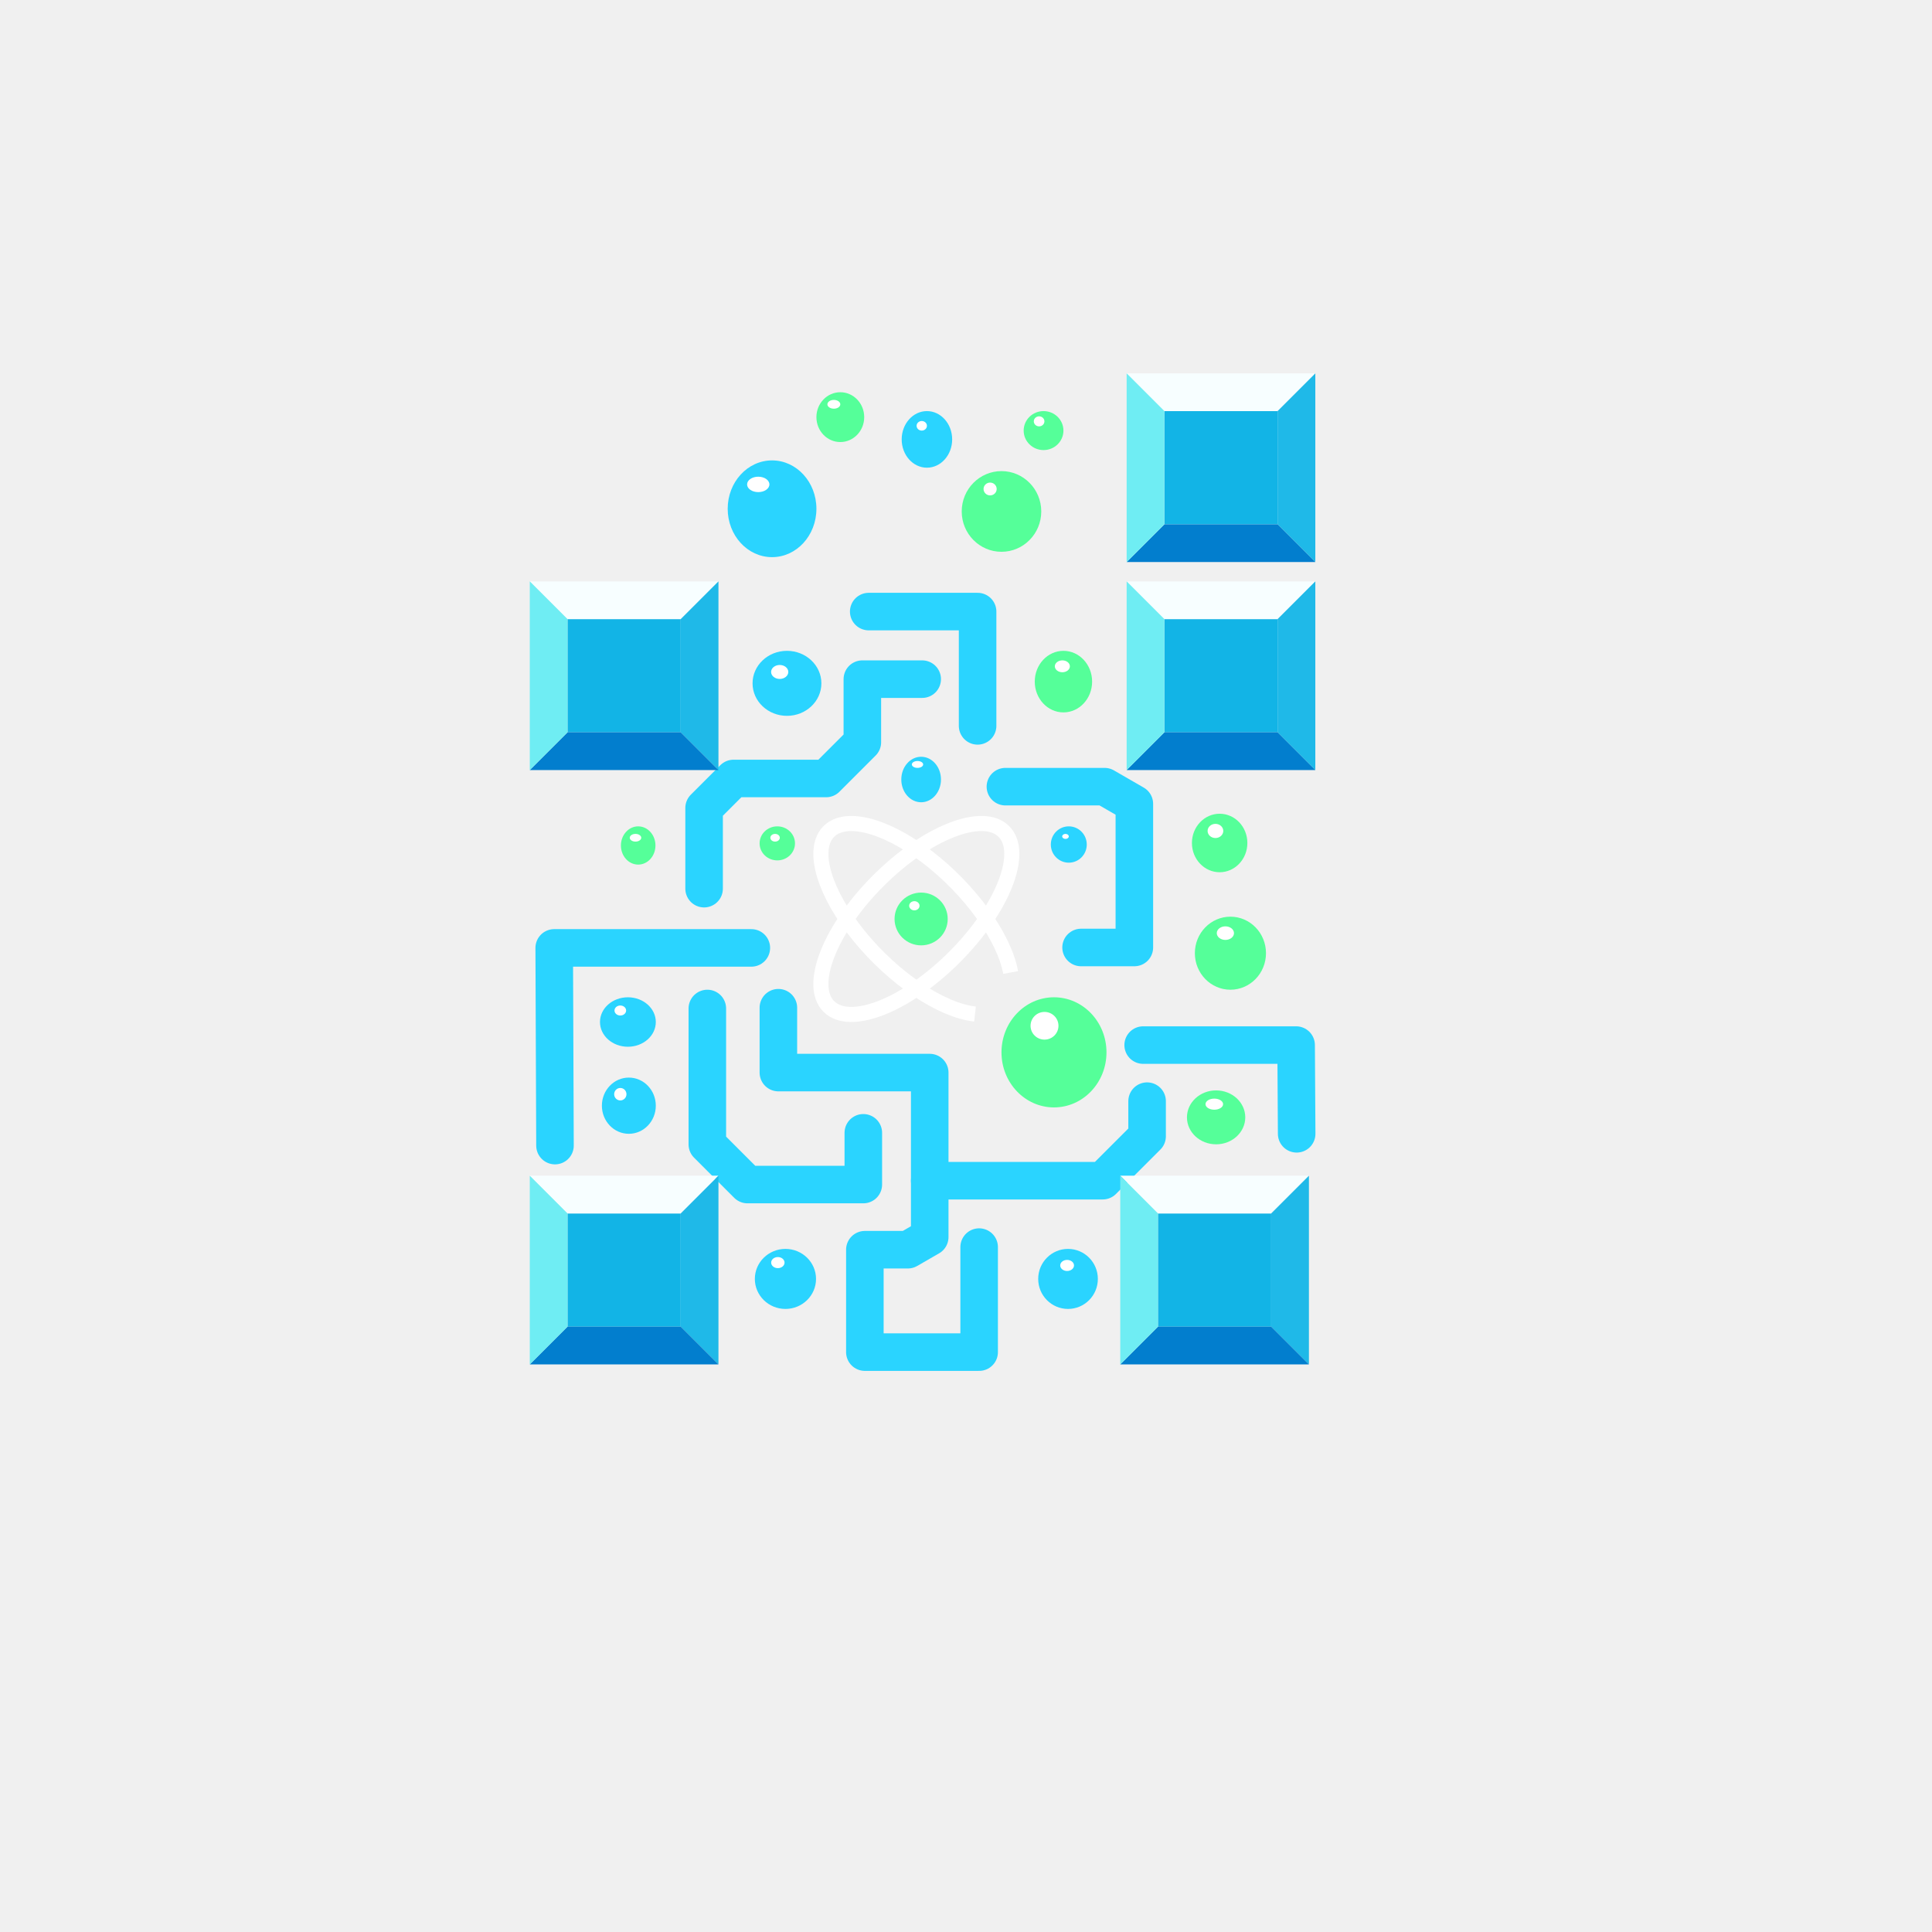
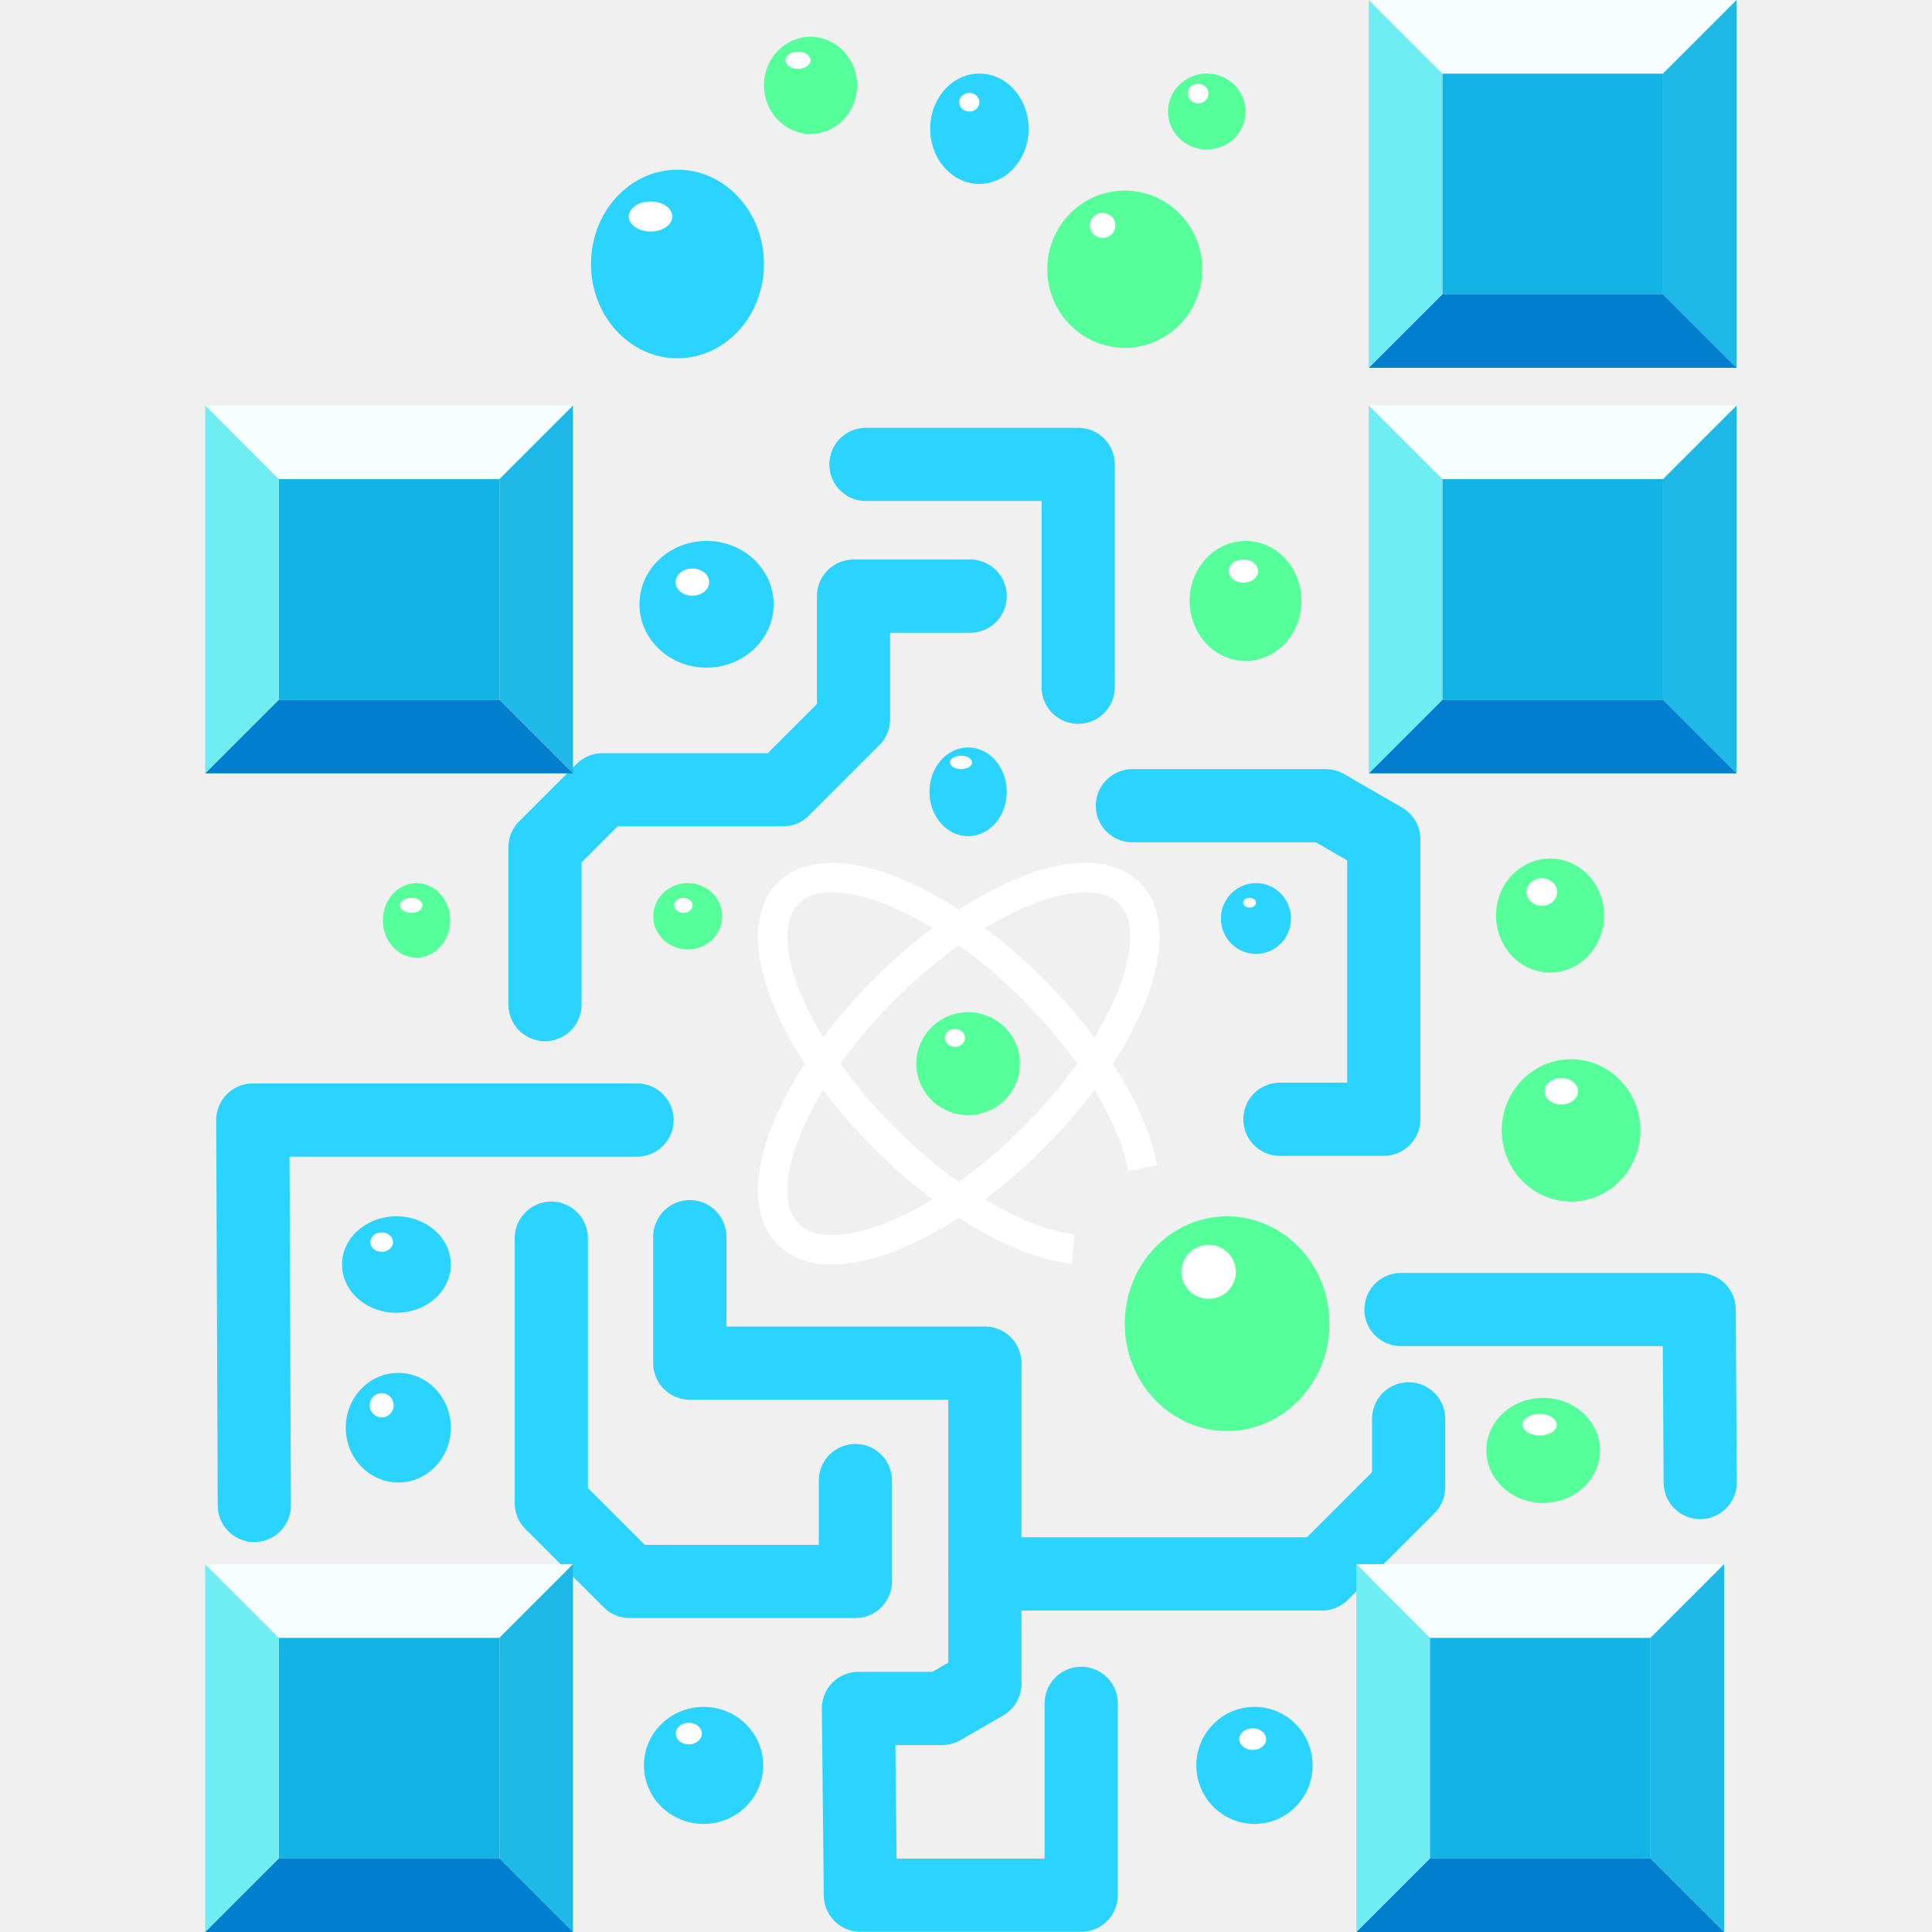
<svg xmlns="http://www.w3.org/2000/svg" version="1.1" id="Layer_1" x="0px" y="0px" width="100%" viewBox="0 0 1024 1024" enable-background="new 0 0 1024 1024" xml:space="preserve">
  <defs id="defs334">
    <linearGradient id="linearGradient338">
      <stop style="stop-color:#ffffff;stop-opacity:1;" offset="0" id="stop338" />
      <stop style="stop-color:#ffffff;stop-opacity:0;" offset="1" id="stop339" />
    </linearGradient>
  </defs>
  <g id="layer2" style="display:inline">
-     <path style="display:inline;fill:none;fill-opacity:1;stroke:#2ad4ff;stroke-width:19.9;stroke-linecap:round;stroke-linejoin:round;stroke-dasharray:none;stroke-opacity:1;paint-order:normal" d="m 374.901,534.52 v 72.033 l 21.283,21.283 h 61.392 v -27.422" id="path10" />
-     <path style="display:inline;fill:none;fill-opacity:1;stroke:#2ad4ff;stroke-width:19.9;stroke-linecap:round;stroke-linejoin:round;stroke-dasharray:none;stroke-opacity:1;paint-order:normal" d="m 412.555,534.111 v 34.38 h 80.219 v 57.299 h 91.679 l 23.534,-23.534 v -18.622" id="path11" />
-     <path style="display:inline;fill:none;fill-opacity:1;stroke:#2ad4ff;stroke-width:19.9;stroke-linecap:round;stroke-linejoin:round;stroke-dasharray:none;stroke-opacity:1;paint-order:normal" d="m 492.774,625.79 v 29.877 l -11.608,6.702 h -22.772 v 54.281 h 60.574 v -55.662" id="path12" />
-     <path style="display:inline;fill:none;fill-opacity:1;stroke:#2ad4ff;stroke-width:19.9;stroke-linecap:round;stroke-linejoin:round;stroke-dasharray:none;stroke-opacity:1;paint-order:normal" d="m 294.155,607.187 -0.409,-104.78 h 104.475" id="path9" />
-     <path style="fill:none;fill-opacity:1;stroke:#2ad4ff;stroke-width:19.9;stroke-linecap:round;stroke-linejoin:round;stroke-dasharray:none;stroke-opacity:1;paint-order:normal" d="m 572.993,502.187 h 28.24 V 426.061 L 585.445,416.946 h -52.562" id="path13" />
-     <path style="fill:none;fill-opacity:1;stroke:#2ad4ff;stroke-width:19.9;stroke-linecap:round;stroke-linejoin:round;stroke-dasharray:none;stroke-opacity:1;paint-order:normal" d="M 518.149,384.724 V 324.15 h -57.709" id="path14" />
-     <path style="fill:none;fill-opacity:1;stroke:#2ad4ff;stroke-width:19.9;stroke-linecap:round;stroke-linejoin:round;stroke-dasharray:none;stroke-opacity:1;paint-order:normal" d="m 488.783,359.962 h -31.719 v 33.459 l -19.185,19.185 h -49.063 l -15.629,15.629 v 42.771" id="path15" />
-     <ellipse style="display:inline;fill:#55ff99;fill-opacity:1;stroke:none;stroke-width:19.9;stroke-linecap:round;stroke-linejoin:round;stroke-dasharray:none;stroke-opacity:1;paint-order:normal" id="path16" cx="715.994" cy="521.183" rx="18.849" ry="19.356" transform="translate(-63.84317,-15.96839)" />
-     <ellipse style="fill:#ffffff;fill-opacity:1;stroke:none;stroke-width:19.9;stroke-linecap:round;stroke-linejoin:round;stroke-dasharray:none;stroke-opacity:1;paint-order:normal" id="path21" cx="649.478" cy="494.582" rx="4.56" ry="3.598" />
-     <ellipse style="fill:#55ff99;fill-opacity:1;stroke:none;stroke-width:19.9;stroke-linecap:round;stroke-linejoin:round;stroke-dasharray:none;stroke-opacity:1;paint-order:normal" id="path22" cx="646.437" cy="446.801" rx="14.694" ry="15.505" />
-     <ellipse style="fill:#55ff99;fill-opacity:1;stroke:none;stroke-width:19.9;stroke-linecap:round;stroke-linejoin:round;stroke-dasharray:none;stroke-opacity:1;paint-order:normal" id="path23" cx="558.634" cy="557.766" rx="27.824" ry="29.185" />
-     <ellipse style="fill:#ffffff;fill-opacity:1;stroke:none;stroke-width:19.9;stroke-linecap:round;stroke-linejoin:round;stroke-dasharray:none;stroke-opacity:1;paint-order:normal" id="path24" cx="644.208" cy="440.417" rx="4.155" ry="3.756" />
-     <ellipse style="fill:#55ff99;fill-opacity:1;stroke:none;stroke-width:19.9;stroke-linecap:round;stroke-linejoin:round;stroke-dasharray:none;stroke-opacity:1;paint-order:normal" id="path25" cx="488.221" cy="487.075" rx="14.086" ry="13.985" />
-     <ellipse style="fill:#2ad4ff;fill-opacity:1;stroke:none;stroke-width:19.9;stroke-linecap:round;stroke-linejoin:round;stroke-dasharray:none;stroke-opacity:1;paint-order:normal" id="path27" cx="566.481" cy="447.612" rx="9.526" ry="9.627" />
-     <ellipse style="fill:#2ad4ff;fill-opacity:1;stroke:none;stroke-width:19.9;stroke-linecap:round;stroke-linejoin:round;stroke-dasharray:none;stroke-opacity:1;paint-order:normal" id="path28" cx="488.221" cy="413.156" rx="10.512" ry="12.059" />
-     <ellipse style="fill:#55ff99;fill-opacity:1;stroke:none;stroke-width:19.9;stroke-linecap:round;stroke-linejoin:round;stroke-dasharray:none;stroke-opacity:1;paint-order:normal" id="path29" cx="563.644" cy="361.271" rx="15.201" ry="16.315" />
-     <ellipse style="fill:#55ff99;fill-opacity:1;stroke:none;stroke-width:19.9;stroke-linecap:round;stroke-linejoin:round;stroke-dasharray:none;stroke-opacity:1;paint-order:normal" id="path30" cx="530.81" cy="271.08" rx="21.078" ry="21.382" />
-     <ellipse style="fill:#55ff99;fill-opacity:1;stroke:none;stroke-width:19.9;stroke-linecap:round;stroke-linejoin:round;stroke-dasharray:none;stroke-opacity:1;paint-order:normal" id="path31" cx="553.105" cy="228.22" rx="10.539" ry="10.33" />
-     <ellipse style="fill:#2ad4ff;fill-opacity:1;stroke:none;stroke-width:19.9;stroke-linecap:round;stroke-linejoin:round;stroke-dasharray:none;stroke-opacity:1;paint-order:normal" id="path32" cx="491.288" cy="232.89" rx="13.377" ry="15" />
-     <ellipse style="fill:#55ff99;fill-opacity:1;stroke:none;stroke-width:19.9;stroke-linecap:round;stroke-linejoin:round;stroke-dasharray:none;stroke-opacity:1;paint-order:normal" id="path33" cx="445.382" cy="221.092" rx="12.667" ry="13.202" />
-     <ellipse style="fill:#2ad4ff;fill-opacity:1;stroke:none;stroke-width:19.9;stroke-linecap:round;stroke-linejoin:round;stroke-dasharray:none;stroke-opacity:1;paint-order:normal" id="path34" cx="409.204" cy="269.661" rx="23.511" ry="25.639" />
-     <ellipse style="fill:#2ad4ff;fill-opacity:1;stroke:none;stroke-width:19.9;stroke-linecap:round;stroke-linejoin:round;stroke-dasharray:none;stroke-opacity:1;paint-order:normal" id="path35" cx="417.109" cy="362.183" rx="18.241" ry="17.228" />
-     <ellipse style="fill:#55ff99;fill-opacity:1;stroke:none;stroke-width:19.9;stroke-linecap:round;stroke-linejoin:round;stroke-dasharray:none;stroke-opacity:1;paint-order:normal" id="path36" cx="411.985" cy="447.004" rx="9.38" ry="9.019" />
+     <path style="display:inline;fill:none;fill-opacity:1;stroke:#2ad4ff;stroke-width:38.795;stroke-linecap:round;stroke-linejoin:round;stroke-dasharray:none;stroke-opacity:1;paint-order:normal" d="m 292.206,656.266 v 140.43 l 41.491,41.491 h 119.685 v -53.459" id="path10" />
+     <path style="display:inline;fill:none;fill-opacity:1;stroke:#2ad4ff;stroke-width:38.795;stroke-linecap:round;stroke-linejoin:round;stroke-dasharray:none;stroke-opacity:1;paint-order:normal" d="m 365.613,655.468 v 67.023 h 156.388 v 111.706 h 178.729 l 45.879,-45.879 v -36.304" id="path11" />
+     <path style="display:inline;fill:none;fill-opacity:1;stroke:#2ad4ff;stroke-width:38.795;stroke-linecap:round;stroke-linejoin:round;stroke-dasharray:none;stroke-opacity:1;paint-order:normal" d="m 522.001,834.197 v 58.247 l -22.629,13.065 h -44.394 l 1.053,98.997 H 573.066 V 902.816" id="path12" />
+     <path style="display:inline;fill:none;fill-opacity:1;stroke:#2ad4ff;stroke-width:38.795;stroke-linecap:round;stroke-linejoin:round;stroke-dasharray:none;stroke-opacity:1;paint-order:normal" d="m 134.792,797.931 -0.798,-204.27 h 203.676" id="path9" />
+     <path style="fill:none;fill-opacity:1;stroke:#2ad4ff;stroke-width:38.795;stroke-linecap:round;stroke-linejoin:round;stroke-dasharray:none;stroke-opacity:1;paint-order:normal" d="m 678.389,593.232 h 55.055 V 444.823 l -30.779,-17.77 h -102.47" id="path13" />
+     <path style="fill:none;fill-opacity:1;stroke:#2ad4ff;stroke-width:38.795;stroke-linecap:round;stroke-linejoin:round;stroke-dasharray:none;stroke-opacity:1;paint-order:normal" d="M 571.47,364.235 V 246.146 H 458.967" id="path14" />
+     <path style="fill:none;fill-opacity:1;stroke:#2ad4ff;stroke-width:38.795;stroke-linecap:round;stroke-linejoin:round;stroke-dasharray:none;stroke-opacity:1;paint-order:normal" d="m 514.221,315.962 h -61.837 v 65.228 l -37.401,37.401 h -95.648 l -30.47,30.47 v 83.383" id="path15" />
+     <ellipse style="display:inline;fill:#55ff99;fill-opacity:1;stroke:none;stroke-width:38.795;stroke-linecap:round;stroke-linejoin:round;stroke-dasharray:none;stroke-opacity:1;paint-order:normal" id="path16" cx="832.708" cy="599.134" rx="36.746" ry="37.734" />
+     <ellipse style="fill:#ffffff;fill-opacity:1;stroke:none;stroke-width:38.795;stroke-linecap:round;stroke-linejoin:round;stroke-dasharray:none;stroke-opacity:1;paint-order:normal" id="path21" cx="827.497" cy="578.405" rx="8.89" ry="7.013" />
+     <ellipse style="fill:#55ff99;fill-opacity:1;stroke:none;stroke-width:38.795;stroke-linecap:round;stroke-linejoin:round;stroke-dasharray:none;stroke-opacity:1;paint-order:normal" id="path22" cx="821.57" cy="485.255" rx="28.646" ry="30.227" />
+     <ellipse style="fill:#55ff99;fill-opacity:1;stroke:none;stroke-width:38.795;stroke-linecap:round;stroke-linejoin:round;stroke-dasharray:none;stroke-opacity:1;paint-order:normal" id="path23" cx="650.397" cy="701.584" rx="54.243" ry="56.897" />
+     <ellipse style="fill:#ffffff;fill-opacity:1;stroke:none;stroke-width:38.795;stroke-linecap:round;stroke-linejoin:round;stroke-dasharray:none;stroke-opacity:1;paint-order:normal" id="path24" cx="817.223" cy="472.809" rx="8.1" ry="7.322" />
+     <ellipse style="fill:#55ff99;fill-opacity:1;stroke:none;stroke-width:38.795;stroke-linecap:round;stroke-linejoin:round;stroke-dasharray:none;stroke-opacity:1;paint-order:normal" id="path25" cx="513.125" cy="563.771" rx="27.461" ry="27.263" />
+     <ellipse style="fill:#2ad4ff;fill-opacity:1;stroke:none;stroke-width:38.795;stroke-linecap:round;stroke-linejoin:round;stroke-dasharray:none;stroke-opacity:1;paint-order:normal" id="path27" cx="665.695" cy="486.836" rx="18.571" ry="18.768" />
+     <ellipse style="fill:#2ad4ff;fill-opacity:1;stroke:none;stroke-width:38.795;stroke-linecap:round;stroke-linejoin:round;stroke-dasharray:none;stroke-opacity:1;paint-order:normal" id="path28" cx="513.125" cy="419.665" rx="20.494" ry="23.51" />
+     <ellipse style="fill:#55ff99;fill-opacity:1;stroke:none;stroke-width:38.795;stroke-linecap:round;stroke-linejoin:round;stroke-dasharray:none;stroke-opacity:1;paint-order:normal" id="path29" cx="660.163" cy="318.514" rx="29.634" ry="31.807" />
+     <ellipse style="fill:#55ff99;fill-opacity:1;stroke:none;stroke-width:38.795;stroke-linecap:round;stroke-linejoin:round;stroke-dasharray:none;stroke-opacity:1;paint-order:normal" id="path30" cx="596.154" cy="142.686" rx="41.093" ry="41.685" />
+     <ellipse style="fill:#55ff99;fill-opacity:1;stroke:none;stroke-width:38.795;stroke-linecap:round;stroke-linejoin:round;stroke-dasharray:none;stroke-opacity:1;paint-order:normal" id="path31" cx="639.617" cy="59.129" rx="20.546" ry="20.139" />
+     <ellipse style="fill:#2ad4ff;fill-opacity:1;stroke:none;stroke-width:38.795;stroke-linecap:round;stroke-linejoin:round;stroke-dasharray:none;stroke-opacity:1;paint-order:normal" id="path32" cx="519.105" cy="68.233" rx="26.078" ry="29.243" />
+     <ellipse style="fill:#55ff99;fill-opacity:1;stroke:none;stroke-width:38.795;stroke-linecap:round;stroke-linejoin:round;stroke-dasharray:none;stroke-opacity:1;paint-order:normal" id="path33" cx="429.61" cy="45.233" rx="24.695" ry="25.738" />
+     <ellipse style="fill:#2ad4ff;fill-opacity:1;stroke:none;stroke-width:38.795;stroke-linecap:round;stroke-linejoin:round;stroke-dasharray:none;stroke-opacity:1;paint-order:normal" id="path34" cx="359.081" cy="139.92" rx="45.834" ry="49.983" />
+     <ellipse style="fill:#2ad4ff;fill-opacity:1;stroke:none;stroke-width:38.795;stroke-linecap:round;stroke-linejoin:round;stroke-dasharray:none;stroke-opacity:1;paint-order:normal" id="path35" cx="374.491" cy="320.292" rx="35.561" ry="33.585" />
+     <ellipse style="fill:#55ff99;fill-opacity:1;stroke:none;stroke-width:38.795;stroke-linecap:round;stroke-linejoin:round;stroke-dasharray:none;stroke-opacity:1;paint-order:normal" id="path36" cx="364.502" cy="485.65" rx="18.287" ry="17.583" />
    <ellipse style="display:none;fill:#2ad4ff;fill-opacity:1;stroke:none;stroke-width:19.9;stroke-linecap:round;stroke-linejoin:round;stroke-dasharray:none;stroke-opacity:1;paint-order:normal" id="path37" cx="339.193" cy="447.004" rx="8.397" ry="9.019" />
-     <ellipse style="fill:#2ad4ff;fill-opacity:1;stroke:none;stroke-width:19.9;stroke-linecap:round;stroke-linejoin:round;stroke-dasharray:none;stroke-opacity:1;paint-order:normal" id="path38" cx="332.795" cy="541.689" rx="14.795" ry="13.108" />
-     <ellipse style="fill:#2ad4ff;fill-opacity:1;stroke:none;stroke-width:19.9;stroke-linecap:round;stroke-linejoin:round;stroke-dasharray:none;stroke-opacity:1;paint-order:normal" id="path39" cx="333.302" cy="586.04" rx="14.289" ry="14.897" />
-     <ellipse style="fill:#2ad4ff;fill-opacity:1;stroke:none;stroke-width:19.9;stroke-linecap:round;stroke-linejoin:round;stroke-dasharray:none;stroke-opacity:1;paint-order:normal" id="path40" cx="416.298" cy="677.852" rx="16.214" ry="15.91" />
-     <ellipse style="fill:#2ad4ff;fill-opacity:1;stroke:none;stroke-width:19.9;stroke-linecap:round;stroke-linejoin:round;stroke-dasharray:none;stroke-opacity:1;paint-order:normal" id="path41" cx="566.076" cy="677.852" rx="15.809" ry="15.91" />
-     <ellipse style="fill:#ffffff;fill-opacity:1;stroke:none;stroke-width:19.9;stroke-linecap:round;stroke-linejoin:round;stroke-dasharray:none;stroke-opacity:1;paint-order:normal" id="path42" cx="553.611" cy="543.68" rx="7.398" ry="7.339" />
-     <ellipse style="fill:#55ff99;fill-opacity:1;fill-rule:nonzero;stroke:none;stroke-width:19.9;stroke-linecap:round;stroke-linejoin:round;stroke-dasharray:none;stroke-opacity:1;paint-order:normal" id="path44" cx="644.563" cy="592.221" rx="15.454" ry="14.289" />
-     <ellipse style="fill:#ffffff;fill-opacity:1;fill-rule:nonzero;stroke:none;stroke-width:19.9;stroke-linecap:round;stroke-linejoin:round;stroke-dasharray:none;stroke-opacity:1;paint-order:normal" id="path45" cx="643.6" cy="585.229" rx="4.662" ry="2.939" />
-     <ellipse style="fill:#ffffff;fill-opacity:1;fill-rule:nonzero;stroke:none;stroke-width:19.9;stroke-linecap:round;stroke-linejoin:round;stroke-dasharray:none;stroke-opacity:1;paint-order:normal" id="path46" cx="563.071" cy="353.159" rx="3.987" ry="3.147" />
-     <ellipse style="fill:#ffffff;fill-opacity:1;fill-rule:nonzero;stroke:none;stroke-width:19.9;stroke-linecap:round;stroke-linejoin:round;stroke-dasharray:none;stroke-opacity:1;paint-order:normal" id="path47" cx="524.781" cy="259.173" rx="3.48" ry="3.395" />
-     <ellipse style="fill:#ffffff;fill-opacity:1;fill-rule:nonzero;stroke:none;stroke-width:19.9;stroke-linecap:round;stroke-linejoin:round;stroke-dasharray:none;stroke-opacity:1;paint-order:normal" id="path48" cx="488.552" cy="225.684" rx="2.736" ry="2.537" />
-     <ellipse style="fill:#ffffff;fill-opacity:1;fill-rule:nonzero;stroke:none;stroke-width:19.9;stroke-linecap:round;stroke-linejoin:round;stroke-dasharray:none;stroke-opacity:1;paint-order:normal" id="path49" cx="550.749" cy="223.324" rx="2.812" ry="2.66" />
-     <ellipse style="fill:#ffffff;fill-opacity:1;fill-rule:nonzero;stroke:none;stroke-width:19.9;stroke-linecap:round;stroke-linejoin:round;stroke-dasharray:none;stroke-opacity:1;paint-order:normal" id="path50" cx="441.962" cy="214.29" rx="3.421" ry="2.329" />
-     <ellipse style="fill:#ffffff;fill-opacity:1;fill-rule:nonzero;stroke:none;stroke-width:19.9;stroke-linecap:round;stroke-linejoin:round;stroke-dasharray:none;stroke-opacity:1;paint-order:normal" id="path51" cx="401.889" cy="256.747" rx="5.912" ry="4.084" />
-     <ellipse style="fill:#ffffff;fill-opacity:1;fill-rule:nonzero;stroke:none;stroke-width:19.9;stroke-linecap:round;stroke-linejoin:round;stroke-dasharray:none;stroke-opacity:1;paint-order:normal" id="path52" cx="413.258" cy="356.154" rx="4.56" ry="3.699" />
-     <ellipse style="fill:#ffffff;fill-opacity:1;fill-rule:nonzero;stroke:none;stroke-width:19.9;stroke-linecap:round;stroke-linejoin:round;stroke-dasharray:none;stroke-opacity:1;paint-order:normal" id="path53" cx="410.81" cy="444.023" rx="2.508" ry="2.042" />
-     <ellipse style="fill:#ffffff;fill-opacity:1;fill-rule:nonzero;stroke:none;stroke-width:19.9;stroke-linecap:round;stroke-linejoin:round;stroke-dasharray:none;stroke-opacity:1;paint-order:normal" id="path55" cx="328.779" cy="535.59" rx="3.081" ry="2.651" />
-     <ellipse style="fill:#ffffff;fill-opacity:1;fill-rule:nonzero;stroke:none;stroke-width:19.9;stroke-linecap:round;stroke-linejoin:round;stroke-dasharray:none;stroke-opacity:1;paint-order:normal" id="path56" cx="328.779" cy="579.951" rx="3.26" ry="3.3" />
-     <ellipse style="fill:#ffffff;fill-opacity:1;fill-rule:nonzero;stroke:none;stroke-width:19.9;stroke-linecap:round;stroke-linejoin:round;stroke-dasharray:none;stroke-opacity:1;paint-order:normal" id="path57" cx="412.279" cy="669.205" rx="3.547" ry="2.938" />
-     <ellipse style="fill:#ffffff;fill-opacity:1;fill-rule:nonzero;stroke:none;stroke-width:19.9;stroke-linecap:round;stroke-linejoin:round;stroke-dasharray:none;stroke-opacity:1;paint-order:normal" id="path58" cx="565.589" cy="670.71" rx="3.655" ry="2.938" />
-     <path style="fill:none;fill-opacity:1;fill-rule:nonzero;stroke:#2ad4ff;stroke-width:19.9;stroke-linecap:round;stroke-linejoin:round;stroke-dasharray:none;stroke-opacity:1;paint-order:normal" d="m 687.259,600.936 -0.287,-47.021 h -81.071" id="path59" />
-     <ellipse style="fill:#ffffff;fill-opacity:1;fill-rule:nonzero;stroke:none;stroke-width:19.9;stroke-linecap:round;stroke-linejoin:round;stroke-dasharray:none;stroke-opacity:1;paint-order:normal" id="path61" cx="484.63" cy="480.075" rx="2.745" ry="2.433" />
-     <ellipse style="fill:#ffffff;fill-opacity:1;fill-rule:nonzero;stroke:none;stroke-width:19.9;stroke-linecap:round;stroke-linejoin:round;stroke-dasharray:none;stroke-opacity:1;paint-order:normal" id="path62" cx="564.731" cy="443.314" rx="1.751" ry="1.334" />
-     <ellipse style="fill:#ffffff;fill-opacity:1;fill-rule:nonzero;stroke:none;stroke-width:19.9;stroke-linecap:round;stroke-linejoin:round;stroke-dasharray:none;stroke-opacity:1;paint-order:normal" id="path63" cx="486.296" cy="405.173" rx="2.999" ry="1.822" />
-     <path style="fill:none;fill-opacity:1;fill-rule:nonzero;stroke:#ffffff;stroke-width:8;stroke-linecap:butt;stroke-linejoin:round;stroke-dasharray:none;stroke-opacity:1;paint-order:normal" id="path64" transform="rotate(45)" d="M 745.469,14.636 A 65.589,28.584 0 0 1 672.746,28.803 65.589,28.584 0 0 1 622.289,1.94 65.589,28.584 0 0 1 668.523,-26.329 65.589,28.584 0 0 1 743.253,-14.308" />
-     <ellipse style="display:inline;fill:none;fill-opacity:1;fill-rule:nonzero;stroke:#ffffff;stroke-width:8;stroke-linecap:butt;stroke-linejoin:round;stroke-dasharray:none;stroke-opacity:1;paint-order:normal" id="path64-9" ry="28.584" rx="65.589" cy="687.842" cx="-0.986" transform="rotate(-45)" />
-     <ellipse style="display:inline;fill:#55ff99;fill-opacity:1;fill-rule:nonzero;stroke:none;stroke-width:8;stroke-linecap:butt;stroke-linejoin:round;stroke-dasharray:none;stroke-opacity:1;paint-order:normal" id="path66" cx="338.252" cy="448.12" rx="9.154" ry="10.135" />
-     <ellipse style="display:inline;fill:#ffffff;fill-opacity:1;fill-rule:nonzero;stroke:none;stroke-width:19.9;stroke-linecap:round;stroke-linejoin:round;stroke-dasharray:none;stroke-opacity:1;paint-order:normal" id="path54" cx="336.824" cy="444.023" rx="3.045" ry="2.042" />
+     <ellipse style="fill:#2ad4ff;fill-opacity:1;stroke:none;stroke-width:38.795;stroke-linecap:round;stroke-linejoin:round;stroke-dasharray:none;stroke-opacity:1;paint-order:normal" id="path38" cx="210.12" cy="670.241" rx="28.844" ry="25.555" />
+     <ellipse style="fill:#2ad4ff;fill-opacity:1;stroke:none;stroke-width:38.795;stroke-linecap:round;stroke-linejoin:round;stroke-dasharray:none;stroke-opacity:1;paint-order:normal" id="path39" cx="211.108" cy="756.703" rx="27.856" ry="29.041" />
+     <ellipse style="fill:#2ad4ff;fill-opacity:1;stroke:none;stroke-width:38.795;stroke-linecap:round;stroke-linejoin:round;stroke-dasharray:none;stroke-opacity:1;paint-order:normal" id="path40" cx="372.91" cy="935.693" rx="31.61" ry="31.017" />
+     <ellipse style="fill:#2ad4ff;fill-opacity:1;stroke:none;stroke-width:38.795;stroke-linecap:round;stroke-linejoin:round;stroke-dasharray:none;stroke-opacity:1;paint-order:normal" id="path41" cx="664.904" cy="935.693" rx="30.819" ry="31.017" />
+     <ellipse style="fill:#ffffff;fill-opacity:1;stroke:none;stroke-width:38.795;stroke-linecap:round;stroke-linejoin:round;stroke-dasharray:none;stroke-opacity:1;paint-order:normal" id="path42" cx="640.604" cy="674.123" rx="14.423" ry="14.308" />
+     <ellipse style="fill:#55ff99;fill-opacity:1;fill-rule:nonzero;stroke:none;stroke-width:38.795;stroke-linecap:round;stroke-linejoin:round;stroke-dasharray:none;stroke-opacity:1;paint-order:normal" id="path44" cx="817.915" cy="768.754" rx="30.128" ry="27.856" />
+     <ellipse style="fill:#ffffff;fill-opacity:1;fill-rule:nonzero;stroke:none;stroke-width:38.795;stroke-linecap:round;stroke-linejoin:round;stroke-dasharray:none;stroke-opacity:1;paint-order:normal" id="path45" cx="816.038" cy="755.123" rx="9.088" ry="5.729" />
+     <ellipse style="fill:#ffffff;fill-opacity:1;fill-rule:nonzero;stroke:none;stroke-width:38.795;stroke-linecap:round;stroke-linejoin:round;stroke-dasharray:none;stroke-opacity:1;paint-order:normal" id="path46" cx="659.046" cy="302.699" rx="7.773" ry="6.135" />
+     <ellipse style="fill:#ffffff;fill-opacity:1;fill-rule:nonzero;stroke:none;stroke-width:38.795;stroke-linecap:round;stroke-linejoin:round;stroke-dasharray:none;stroke-opacity:1;paint-order:normal" id="path47" cx="584.399" cy="119.472" rx="6.783" ry="6.618" />
+     <ellipse style="fill:#ffffff;fill-opacity:1;fill-rule:nonzero;stroke:none;stroke-width:38.795;stroke-linecap:round;stroke-linejoin:round;stroke-dasharray:none;stroke-opacity:1;paint-order:normal" id="path48" cx="513.771" cy="54.185" rx="5.334" ry="4.945" />
+     <ellipse style="fill:#ffffff;fill-opacity:1;fill-rule:nonzero;stroke:none;stroke-width:38.795;stroke-linecap:round;stroke-linejoin:round;stroke-dasharray:none;stroke-opacity:1;paint-order:normal" id="path49" cx="635.023" cy="49.585" rx="5.482" ry="5.186" />
+     <ellipse style="fill:#ffffff;fill-opacity:1;fill-rule:nonzero;stroke:none;stroke-width:38.795;stroke-linecap:round;stroke-linejoin:round;stroke-dasharray:none;stroke-opacity:1;paint-order:normal" id="path50" cx="422.942" cy="31.973" rx="6.668" ry="4.54" />
+     <ellipse style="fill:#ffffff;fill-opacity:1;fill-rule:nonzero;stroke:none;stroke-width:38.795;stroke-linecap:round;stroke-linejoin:round;stroke-dasharray:none;stroke-opacity:1;paint-order:normal" id="path51" cx="344.819" cy="114.743" rx="11.525" ry="7.963" />
+     <ellipse style="fill:#ffffff;fill-opacity:1;fill-rule:nonzero;stroke:none;stroke-width:38.795;stroke-linecap:round;stroke-linejoin:round;stroke-dasharray:none;stroke-opacity:1;paint-order:normal" id="path52" cx="366.983" cy="308.538" rx="8.89" ry="7.211" />
+     <ellipse style="fill:#ffffff;fill-opacity:1;fill-rule:nonzero;stroke:none;stroke-width:38.795;stroke-linecap:round;stroke-linejoin:round;stroke-dasharray:none;stroke-opacity:1;paint-order:normal" id="path53" cx="362.211" cy="479.84" rx="4.889" ry="3.981" />
+     <ellipse style="fill:#ffffff;fill-opacity:1;fill-rule:nonzero;stroke:none;stroke-width:38.795;stroke-linecap:round;stroke-linejoin:round;stroke-dasharray:none;stroke-opacity:1;paint-order:normal" id="path55" cx="202.29" cy="658.351" rx="6.007" ry="5.169" />
+     <ellipse style="fill:#ffffff;fill-opacity:1;fill-rule:nonzero;stroke:none;stroke-width:38.795;stroke-linecap:round;stroke-linejoin:round;stroke-dasharray:none;stroke-opacity:1;paint-order:normal" id="path56" cx="202.29" cy="744.832" rx="6.356" ry="6.433" />
+     <ellipse style="fill:#ffffff;fill-opacity:1;fill-rule:nonzero;stroke:none;stroke-width:38.795;stroke-linecap:round;stroke-linejoin:round;stroke-dasharray:none;stroke-opacity:1;paint-order:normal" id="path57" cx="365.075" cy="918.835" rx="6.915" ry="5.728" />
+     <ellipse style="fill:#ffffff;fill-opacity:1;fill-rule:nonzero;stroke:none;stroke-width:38.795;stroke-linecap:round;stroke-linejoin:round;stroke-dasharray:none;stroke-opacity:1;paint-order:normal" id="path58" cx="663.955" cy="921.769" rx="7.125" ry="5.728" />
+     <path style="fill:none;fill-opacity:1;fill-rule:nonzero;stroke:#2ad4ff;stroke-width:38.795;stroke-linecap:round;stroke-linejoin:round;stroke-dasharray:none;stroke-opacity:1;paint-order:normal" d="m 901.153,785.745 -0.559,-91.668 H 742.546" id="path59" />
+     <ellipse style="fill:#ffffff;fill-opacity:1;fill-rule:nonzero;stroke:none;stroke-width:38.795;stroke-linecap:round;stroke-linejoin:round;stroke-dasharray:none;stroke-opacity:1;paint-order:normal" id="path61" cx="506.124" cy="550.124" rx="5.352" ry="4.744" />
+     <ellipse style="fill:#ffffff;fill-opacity:1;fill-rule:nonzero;stroke:none;stroke-width:38.795;stroke-linecap:round;stroke-linejoin:round;stroke-dasharray:none;stroke-opacity:1;paint-order:normal" id="path62" cx="662.281" cy="478.458" rx="3.413" ry="2.6" />
+     <ellipse style="fill:#ffffff;fill-opacity:1;fill-rule:nonzero;stroke:none;stroke-width:38.795;stroke-linecap:round;stroke-linejoin:round;stroke-dasharray:none;stroke-opacity:1;paint-order:normal" id="path63" cx="509.373" cy="404.102" rx="5.846" ry="3.553" />
+     <path style="fill:none;fill-opacity:1;fill-rule:nonzero;stroke:#ffffff;stroke-width:15.596;stroke-linecap:butt;stroke-linejoin:round;stroke-dasharray:none;stroke-opacity:1;paint-order:normal" id="path64" transform="rotate(45)" d="M 870.323,65.925 A 127.867,55.724 0 0 1 728.547,93.543 127.867,55.724 0 0 1 630.182,41.173 127.867,55.724 0 0 1 720.315,-13.938 127.867,55.724 0 0 1 866.001,9.498" />
+     <ellipse style="display:inline;fill:none;fill-opacity:1;fill-rule:nonzero;stroke:#ffffff;stroke-width:15.596;stroke-linecap:butt;stroke-linejoin:round;stroke-dasharray:none;stroke-opacity:1;paint-order:normal" id="path64-9" ry="55.724" rx="127.867" cy="757.978" cx="-39.314" transform="rotate(-45)" />
+     <ellipse style="display:inline;fill:#55ff99;fill-opacity:1;fill-rule:nonzero;stroke:none;stroke-width:15.596;stroke-linecap:butt;stroke-linejoin:round;stroke-dasharray:none;stroke-opacity:1;paint-order:normal" id="path66" cx="220.76" cy="487.826" rx="17.846" ry="19.759" />
+     <ellipse style="display:inline;fill:#ffffff;fill-opacity:1;fill-rule:nonzero;stroke:none;stroke-width:38.795;stroke-linecap:round;stroke-linejoin:round;stroke-dasharray:none;stroke-opacity:1;paint-order:normal" id="path54" cx="217.975" cy="479.84" rx="5.937" ry="3.981" />
    <g id="layer3" style="display:inline">
-       <rect style="display:inline;fill:#12b4e6;fill-opacity:1;stroke:none;stroke-width:19.9;stroke-linecap:butt;stroke-linejoin:round;stroke-dasharray:none;stroke-opacity:1;paint-order:fill markers stroke" id="rect335" height="60" x="217.89" y="-677.145" transform="rotate(90)" width="60" />
-       <rect style="display:inline;fill:none;fill-opacity:1;stroke:none;stroke-width:19.9;stroke-linecap:butt;stroke-linejoin:round;stroke-dasharray:none;stroke-opacity:1;paint-order:fill markers stroke" id="rect335-3" height="100" x="197.89" y="-697.145" transform="rotate(90)" width="100" />
-       <path style="display:inline;fill:#f7feff;fill-opacity:1;stroke:none;stroke-width:0;stroke-linejoin:round;stroke-dasharray:none;stroke-opacity:1;paint-order:fill markers stroke" d="m 617.145,217.89 -20,-20 h 100 l -20,20 z" id="path4" />
-       <path style="display:inline;fill:#1fb9e8;fill-opacity:1;stroke:none;stroke-width:19.9;stroke-linejoin:round;stroke-dasharray:none;stroke-opacity:1;paint-order:fill markers stroke" d="m 677.145,217.89 20,-20 v 100 l -20,-20 z" id="path5" />
-       <path style="display:inline;fill:#027ece;fill-opacity:1;stroke:none;stroke-width:19.9;stroke-linejoin:round;stroke-dasharray:none;stroke-opacity:1;paint-order:fill markers stroke" d="m 677.145,277.89 20,20 h -100 l 20,-20 z" id="path6" />
-       <path style="display:inline;fill:#6fedf3;fill-opacity:1;stroke:none;stroke-width:19.9;stroke-linejoin:round;stroke-dasharray:none;stroke-opacity:1;paint-order:fill markers stroke" d="m 617.145,217.89 -20,-20 v 100 l 20,-20 z" id="path7" />
+       <rect style="display:inline;fill:#12b4e6;fill-opacity:1;stroke:none;stroke-width:38.796;stroke-linecap:butt;stroke-linejoin:round;stroke-dasharray:none;stroke-opacity:1;paint-order:fill markers stroke" id="rect335" height="116.971" x="38.99" y="-881.434" transform="rotate(90)" width="116.971" />
+       <rect style="display:inline;fill:none;fill-opacity:1;stroke:none;stroke-width:38.796;stroke-linecap:butt;stroke-linejoin:round;stroke-dasharray:none;stroke-opacity:1;paint-order:fill markers stroke" id="rect335-3" height="194.951" x="7.5841763e-06" y="-920.425" transform="rotate(90)" width="194.951" />
+       <path style="display:inline;fill:#f7feff;fill-opacity:1;stroke:none;stroke-width:0;stroke-linejoin:round;stroke-dasharray:none;stroke-opacity:1;paint-order:fill markers stroke" d="M 764.464,38.99 725.473,0 h 194.951 l -38.99,38.99 z" id="path4" />
+       <path style="display:inline;fill:#1fb9e8;fill-opacity:1;stroke:none;stroke-width:38.796;stroke-linejoin:round;stroke-dasharray:none;stroke-opacity:1;paint-order:fill markers stroke" d="M 881.434,38.99 920.425,0 V 194.951 L 881.434,155.961 Z" id="path5" />
+       <path style="display:inline;fill:#027ece;fill-opacity:1;stroke:none;stroke-width:38.796;stroke-linejoin:round;stroke-dasharray:none;stroke-opacity:1;paint-order:fill markers stroke" d="m 881.434,155.961 38.99,38.99 H 725.473 L 764.464,155.961 Z" id="path6" />
+       <path style="display:inline;fill:#6fedf3;fill-opacity:1;stroke:none;stroke-width:38.796;stroke-linejoin:round;stroke-dasharray:none;stroke-opacity:1;paint-order:fill markers stroke" d="M 764.464,38.99 725.473,0 V 194.951 L 764.464,155.961 Z" id="path7" />
      <g id="layer3-1" style="display:inline" transform="translate(1.2695314e-6,110.2523)">
-         <rect style="display:inline;fill:#12b4e6;fill-opacity:1;stroke:none;stroke-width:19.9;stroke-linecap:butt;stroke-linejoin:round;stroke-dasharray:none;stroke-opacity:1;paint-order:fill markers stroke" id="rect335-8" height="60" x="217.89" y="-677.145" transform="rotate(90)" width="60" />
-         <rect style="display:inline;fill:none;fill-opacity:1;stroke:none;stroke-width:19.9;stroke-linecap:butt;stroke-linejoin:round;stroke-dasharray:none;stroke-opacity:1;paint-order:fill markers stroke" id="rect335-3-7" height="100" x="197.89" y="-697.145" transform="rotate(90)" width="100" />
-         <path style="display:inline;fill:#f7feff;fill-opacity:1;stroke:none;stroke-width:0;stroke-linejoin:round;stroke-dasharray:none;stroke-opacity:1;paint-order:fill markers stroke" d="m 617.145,217.89 -20,-20 h 100 l -20,20 z" id="path4-1" />
-         <path style="display:inline;fill:#1fb9e8;fill-opacity:1;stroke:none;stroke-width:19.9;stroke-linejoin:round;stroke-dasharray:none;stroke-opacity:1;paint-order:fill markers stroke" d="m 677.145,217.89 20,-20 v 100 l -20,-20 z" id="path5-5" />
-         <path style="display:inline;fill:#027ece;fill-opacity:1;stroke:none;stroke-width:19.9;stroke-linejoin:round;stroke-dasharray:none;stroke-opacity:1;paint-order:fill markers stroke" d="m 677.145,277.89 20,20 h -100 l 20,-20 z" id="path6-5" />
-         <path style="display:inline;fill:#6fedf3;fill-opacity:1;stroke:none;stroke-width:19.9;stroke-linejoin:round;stroke-dasharray:none;stroke-opacity:1;paint-order:fill markers stroke" d="m 617.145,217.89 -20,-20 v 100 l 20,-20 z" id="path7-8" />
+         <rect style="display:inline;fill:#12b4e6;fill-opacity:1;stroke:none;stroke-width:38.796;stroke-linecap:butt;stroke-linejoin:round;stroke-dasharray:none;stroke-opacity:1;paint-order:fill markers stroke" id="rect335-8" height="116.971" x="143.676" y="-881.434" transform="rotate(90)" width="116.971" />
+         <rect style="display:inline;fill:none;fill-opacity:1;stroke:none;stroke-width:38.796;stroke-linecap:butt;stroke-linejoin:round;stroke-dasharray:none;stroke-opacity:1;paint-order:fill markers stroke" id="rect335-3-7" height="194.951" x="104.686" y="-920.425" transform="rotate(90)" width="194.951" />
+         <path style="display:inline;fill:#f7feff;fill-opacity:1;stroke:none;stroke-width:0;stroke-linejoin:round;stroke-dasharray:none;stroke-opacity:1;paint-order:fill markers stroke" d="M 764.464,143.676 725.473,104.686 H 920.425 L 881.434,143.676 Z" id="path4-1" />
+         <path style="display:inline;fill:#1fb9e8;fill-opacity:1;stroke:none;stroke-width:38.796;stroke-linejoin:round;stroke-dasharray:none;stroke-opacity:1;paint-order:fill markers stroke" d="m 881.434,143.676 38.99,-38.99 v 194.951 l -38.99,-38.99 z" id="path5-5" />
+         <path style="display:inline;fill:#027ece;fill-opacity:1;stroke:none;stroke-width:38.796;stroke-linejoin:round;stroke-dasharray:none;stroke-opacity:1;paint-order:fill markers stroke" d="m 881.434,260.647 38.99,38.99 H 725.473 l 38.99,-38.99 z" id="path6-5" />
+         <path style="display:inline;fill:#6fedf3;fill-opacity:1;stroke:none;stroke-width:38.796;stroke-linejoin:round;stroke-dasharray:none;stroke-opacity:1;paint-order:fill markers stroke" d="M 764.464,143.676 725.473,104.686 V 299.637 L 764.464,260.647 Z" id="path7-8" />
      </g>
    </g>
    <g id="layer3-3" style="display:inline" transform="translate(-316.3485,110.2523)">
-       <rect style="display:inline;fill:#12b4e6;fill-opacity:1;stroke:none;stroke-width:19.9;stroke-linecap:butt;stroke-linejoin:round;stroke-dasharray:none;stroke-opacity:1;paint-order:fill markers stroke" id="rect335-9" height="60" x="217.89" y="-677.145" transform="rotate(90)" width="60" />
-       <rect style="display:inline;fill:none;fill-opacity:1;stroke:none;stroke-width:19.9;stroke-linecap:butt;stroke-linejoin:round;stroke-dasharray:none;stroke-opacity:1;paint-order:fill markers stroke" id="rect335-3-0" height="100" x="197.89" y="-697.145" transform="rotate(90)" width="100" />
-       <path style="display:inline;fill:#f7feff;fill-opacity:1;stroke:none;stroke-width:0;stroke-linejoin:round;stroke-dasharray:none;stroke-opacity:1;paint-order:fill markers stroke" d="m 617.145,217.89 -20,-20 h 100 l -20,20 z" id="path4-5" />
-       <path style="display:inline;fill:#1fb9e8;fill-opacity:1;stroke:none;stroke-width:19.9;stroke-linejoin:round;stroke-dasharray:none;stroke-opacity:1;paint-order:fill markers stroke" d="m 677.145,217.89 20,-20 v 100 l -20,-20 z" id="path5-56" />
-       <path style="display:inline;fill:#027ece;fill-opacity:1;stroke:none;stroke-width:19.9;stroke-linejoin:round;stroke-dasharray:none;stroke-opacity:1;paint-order:fill markers stroke" d="m 677.145,277.89 20,20 h -100 l 20,-20 z" id="path6-3" />
-       <path style="display:inline;fill:#6fedf3;fill-opacity:1;stroke:none;stroke-width:19.9;stroke-linejoin:round;stroke-dasharray:none;stroke-opacity:1;paint-order:fill markers stroke" d="m 617.145,217.89 -20,-20 v 100 l 20,-20 z" id="path7-2" />
+       <rect style="display:inline;fill:#12b4e6;fill-opacity:1;stroke:none;stroke-width:38.796;stroke-linecap:butt;stroke-linejoin:round;stroke-dasharray:none;stroke-opacity:1;paint-order:fill markers stroke" id="rect335-9" height="116.971" x="143.676" y="-581.058" transform="rotate(90)" width="116.971" />
+       <rect style="display:inline;fill:none;fill-opacity:1;stroke:none;stroke-width:38.796;stroke-linecap:butt;stroke-linejoin:round;stroke-dasharray:none;stroke-opacity:1;paint-order:fill markers stroke" id="rect335-3-0" height="194.951" x="104.686" y="-620.048" transform="rotate(90)" width="194.951" />
+       <path style="display:inline;fill:#f7feff;fill-opacity:1;stroke:none;stroke-width:0;stroke-linejoin:round;stroke-dasharray:none;stroke-opacity:1;paint-order:fill markers stroke" d="M 464.087,143.676 425.097,104.686 H 620.048 L 581.058,143.676 Z" id="path4-5" />
+       <path style="display:inline;fill:#1fb9e8;fill-opacity:1;stroke:none;stroke-width:38.796;stroke-linejoin:round;stroke-dasharray:none;stroke-opacity:1;paint-order:fill markers stroke" d="m 581.058,143.676 38.99,-38.99 v 194.951 l -38.99,-38.99 z" id="path5-56" />
+       <path style="display:inline;fill:#027ece;fill-opacity:1;stroke:none;stroke-width:38.796;stroke-linejoin:round;stroke-dasharray:none;stroke-opacity:1;paint-order:fill markers stroke" d="m 581.058,260.647 38.99,38.99 H 425.097 L 464.087,260.647 Z" id="path6-3" />
+       <path style="display:inline;fill:#6fedf3;fill-opacity:1;stroke:none;stroke-width:38.796;stroke-linejoin:round;stroke-dasharray:none;stroke-opacity:1;paint-order:fill markers stroke" d="M 464.087,143.676 425.097,104.686 V 299.637 L 464.087,260.647 Z" id="path7-2" />
    </g>
    <g id="layer3-2" style="display:inline" transform="translate(-316.3485,425.2596)">
-       <rect style="display:inline;fill:#12b4e6;fill-opacity:1;stroke:none;stroke-width:19.9;stroke-linecap:butt;stroke-linejoin:round;stroke-dasharray:none;stroke-opacity:1;paint-order:fill markers stroke" id="rect335-0" height="60" x="217.89" y="-677.145" transform="rotate(90)" width="60" />
-       <rect style="display:inline;fill:none;fill-opacity:1;stroke:none;stroke-width:19.9;stroke-linecap:butt;stroke-linejoin:round;stroke-dasharray:none;stroke-opacity:1;paint-order:fill markers stroke" id="rect335-3-4" height="100" x="197.89" y="-697.145" transform="rotate(90)" width="100" />
-       <path style="display:inline;fill:#f7feff;fill-opacity:1;stroke:none;stroke-width:0;stroke-linejoin:round;stroke-dasharray:none;stroke-opacity:1;paint-order:fill markers stroke" d="m 617.145,217.89 -20,-20 h 100 l -20,20 z" id="path4-45" />
-       <path style="display:inline;fill:#1fb9e8;fill-opacity:1;stroke:none;stroke-width:19.9;stroke-linejoin:round;stroke-dasharray:none;stroke-opacity:1;paint-order:fill markers stroke" d="m 677.145,217.89 20,-20 v 100 l -20,-20 z" id="path5-9" />
-       <path style="display:inline;fill:#027ece;fill-opacity:1;stroke:none;stroke-width:19.9;stroke-linejoin:round;stroke-dasharray:none;stroke-opacity:1;paint-order:fill markers stroke" d="m 677.145,277.89 20,20 h -100 l 20,-20 z" id="path6-7" />
-       <path style="display:inline;fill:#6fedf3;fill-opacity:1;stroke:none;stroke-width:19.9;stroke-linejoin:round;stroke-dasharray:none;stroke-opacity:1;paint-order:fill markers stroke" d="m 617.145,217.89 -20,-20 v 100 l 20,-20 z" id="path7-5" />
+       <rect style="display:inline;fill:#12b4e6;fill-opacity:1;stroke:none;stroke-width:38.796;stroke-linecap:butt;stroke-linejoin:round;stroke-dasharray:none;stroke-opacity:1;paint-order:fill markers stroke" id="rect335-0" height="116.971" x="442.779" y="-581.058" transform="rotate(90)" width="116.971" />
+       <rect style="display:inline;fill:none;fill-opacity:1;stroke:none;stroke-width:38.796;stroke-linecap:butt;stroke-linejoin:round;stroke-dasharray:none;stroke-opacity:1;paint-order:fill markers stroke" id="rect335-3-4" height="194.951" x="403.789" y="-620.048" transform="rotate(90)" width="194.951" />
+       <path style="display:inline;fill:#f7feff;fill-opacity:1;stroke:none;stroke-width:0;stroke-linejoin:round;stroke-dasharray:none;stroke-opacity:1;paint-order:fill markers stroke" d="m 464.087,442.779 -38.99,-38.99 h 194.951 l -38.99,38.99 z" id="path4-45" />
+       <path style="display:inline;fill:#1fb9e8;fill-opacity:1;stroke:none;stroke-width:38.796;stroke-linejoin:round;stroke-dasharray:none;stroke-opacity:1;paint-order:fill markers stroke" d="m 581.058,442.779 38.99,-38.99 v 194.951 l -38.99,-38.99 z" id="path5-9" />
+       <path style="display:inline;fill:#027ece;fill-opacity:1;stroke:none;stroke-width:38.796;stroke-linejoin:round;stroke-dasharray:none;stroke-opacity:1;paint-order:fill markers stroke" d="m 581.058,559.75 38.99,38.99 H 425.097 L 464.087,559.75 Z" id="path6-7" />
+       <path style="display:inline;fill:#6fedf3;fill-opacity:1;stroke:none;stroke-width:38.796;stroke-linejoin:round;stroke-dasharray:none;stroke-opacity:1;paint-order:fill markers stroke" d="M 464.087,442.779 425.097,403.789 V 598.74 L 464.087,559.75 Z" id="path7-5" />
    </g>
    <g id="layer3-5" style="display:inline" transform="translate(-3.390213,425.2596)">
-       <rect style="display:inline;fill:#12b4e6;fill-opacity:1;stroke:none;stroke-width:19.9;stroke-linecap:butt;stroke-linejoin:round;stroke-dasharray:none;stroke-opacity:1;paint-order:fill markers stroke" id="rect335-6" height="60" x="217.89" y="-677.145" transform="rotate(90)" width="60" />
-       <rect style="display:inline;fill:none;fill-opacity:1;stroke:none;stroke-width:19.9;stroke-linecap:butt;stroke-linejoin:round;stroke-dasharray:none;stroke-opacity:1;paint-order:fill markers stroke" id="rect335-3-79" height="100" x="197.89" y="-697.145" transform="rotate(90)" width="100" />
-       <path style="display:inline;fill:#f7feff;fill-opacity:1;stroke:none;stroke-width:0;stroke-linejoin:round;stroke-dasharray:none;stroke-opacity:1;paint-order:fill markers stroke" d="m 617.145,217.89 -20,-20 h 100 l -20,20 z" id="path4-4" />
-       <path style="display:inline;fill:#1fb9e8;fill-opacity:1;stroke:none;stroke-width:19.9;stroke-linejoin:round;stroke-dasharray:none;stroke-opacity:1;paint-order:fill markers stroke" d="m 677.145,217.89 20,-20 v 100 l -20,-20 z" id="path5-1" />
-       <path style="display:inline;fill:#027ece;fill-opacity:1;stroke:none;stroke-width:19.9;stroke-linejoin:round;stroke-dasharray:none;stroke-opacity:1;paint-order:fill markers stroke" d="m 677.145,277.89 20,20 h -100 l 20,-20 z" id="path6-6" />
-       <path style="display:inline;fill:#6fedf3;fill-opacity:1;stroke:none;stroke-width:19.9;stroke-linejoin:round;stroke-dasharray:none;stroke-opacity:1;paint-order:fill markers stroke" d="m 617.145,217.89 -20,-20 v 100 l 20,-20 z" id="path7-1" />
+       <rect style="display:inline;fill:#12b4e6;fill-opacity:1;stroke:none;stroke-width:38.796;stroke-linecap:butt;stroke-linejoin:round;stroke-dasharray:none;stroke-opacity:1;paint-order:fill markers stroke" id="rect335-6" height="116.971" x="442.779" y="-878.215" transform="rotate(90)" width="116.971" />
+       <rect style="display:inline;fill:none;fill-opacity:1;stroke:none;stroke-width:38.796;stroke-linecap:butt;stroke-linejoin:round;stroke-dasharray:none;stroke-opacity:1;paint-order:fill markers stroke" id="rect335-3-79" height="194.951" x="403.789" y="-917.206" transform="rotate(90)" width="194.951" />
+       <path style="display:inline;fill:#f7feff;fill-opacity:1;stroke:none;stroke-width:0;stroke-linejoin:round;stroke-dasharray:none;stroke-opacity:1;paint-order:fill markers stroke" d="m 761.245,442.779 -38.99,-38.99 h 194.951 l -38.99,38.99 z" id="path4-4" />
+       <path style="display:inline;fill:#1fb9e8;fill-opacity:1;stroke:none;stroke-width:38.796;stroke-linejoin:round;stroke-dasharray:none;stroke-opacity:1;paint-order:fill markers stroke" d="m 878.215,442.779 38.99,-38.99 v 194.951 l -38.99,-38.99 z" id="path5-1" />
+       <path style="display:inline;fill:#027ece;fill-opacity:1;stroke:none;stroke-width:38.796;stroke-linejoin:round;stroke-dasharray:none;stroke-opacity:1;paint-order:fill markers stroke" d="m 878.215,559.75 38.99,38.99 H 722.254 l 38.99,-38.99 z" id="path6-6" />
+       <path style="display:inline;fill:#6fedf3;fill-opacity:1;stroke:none;stroke-width:38.796;stroke-linejoin:round;stroke-dasharray:none;stroke-opacity:1;paint-order:fill markers stroke" d="m 761.245,442.779 -38.99,-38.99 v 194.951 l 38.99,-38.99 z" id="path7-1" />
    </g>
  </g>
</svg>
